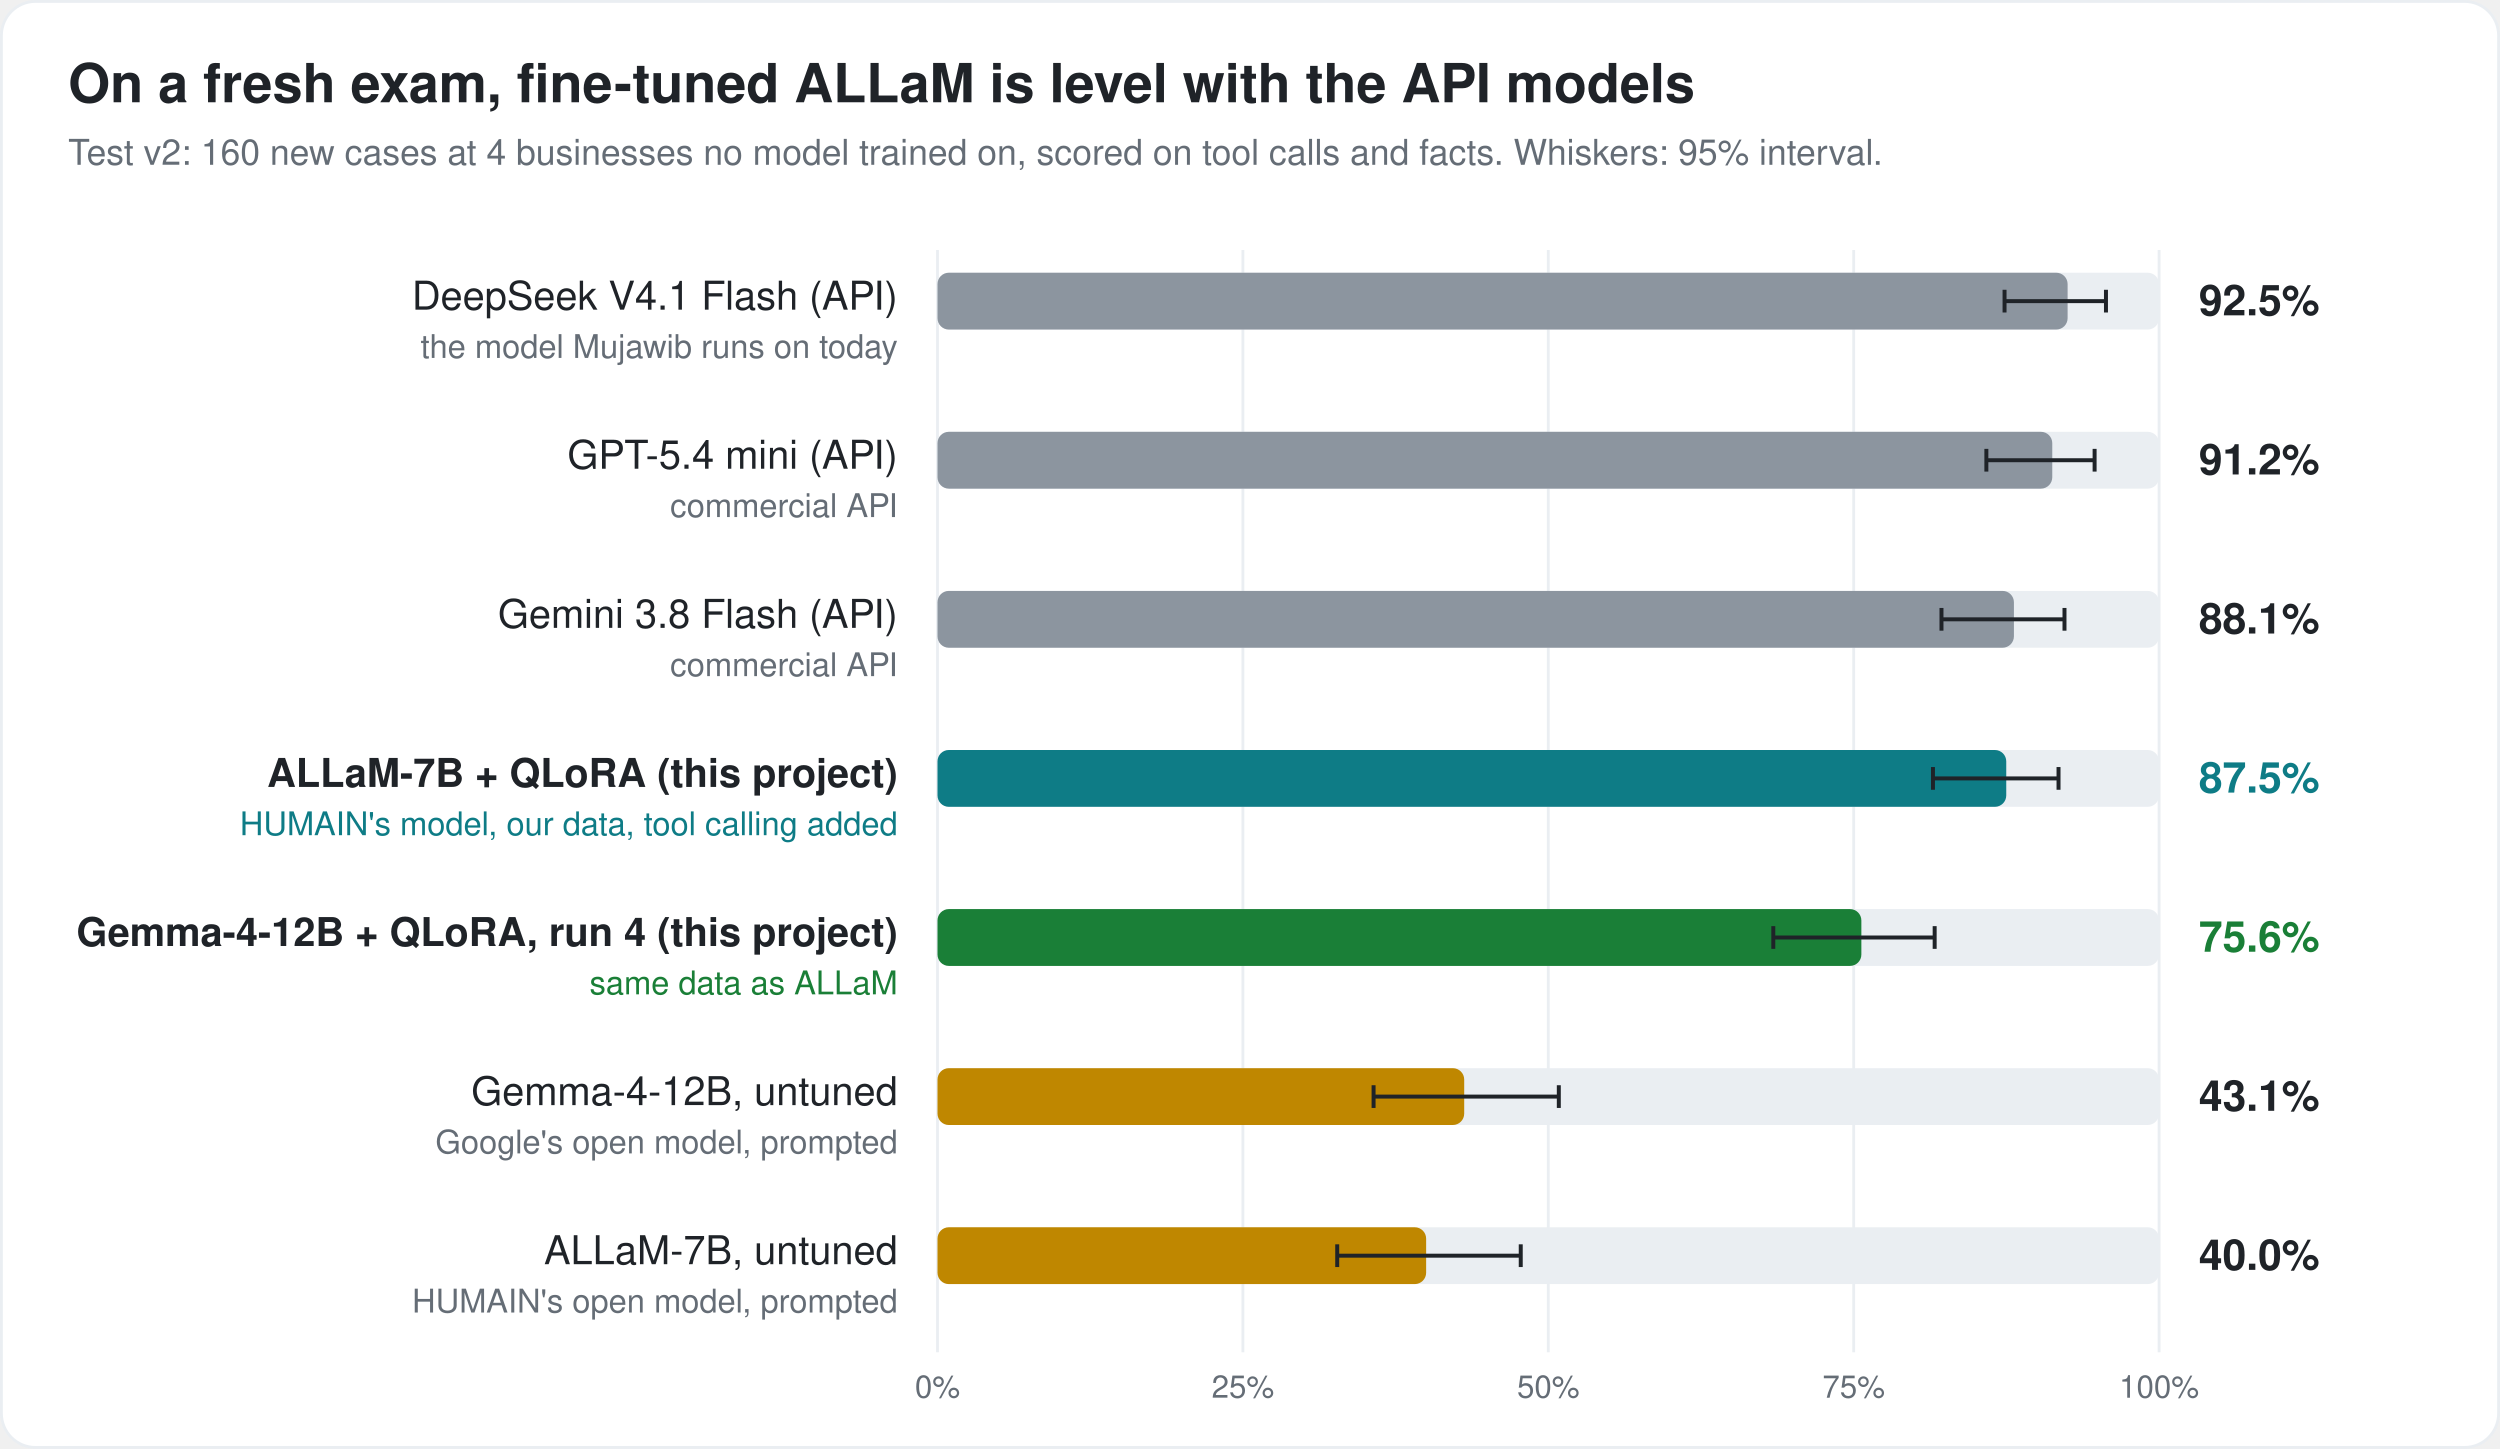
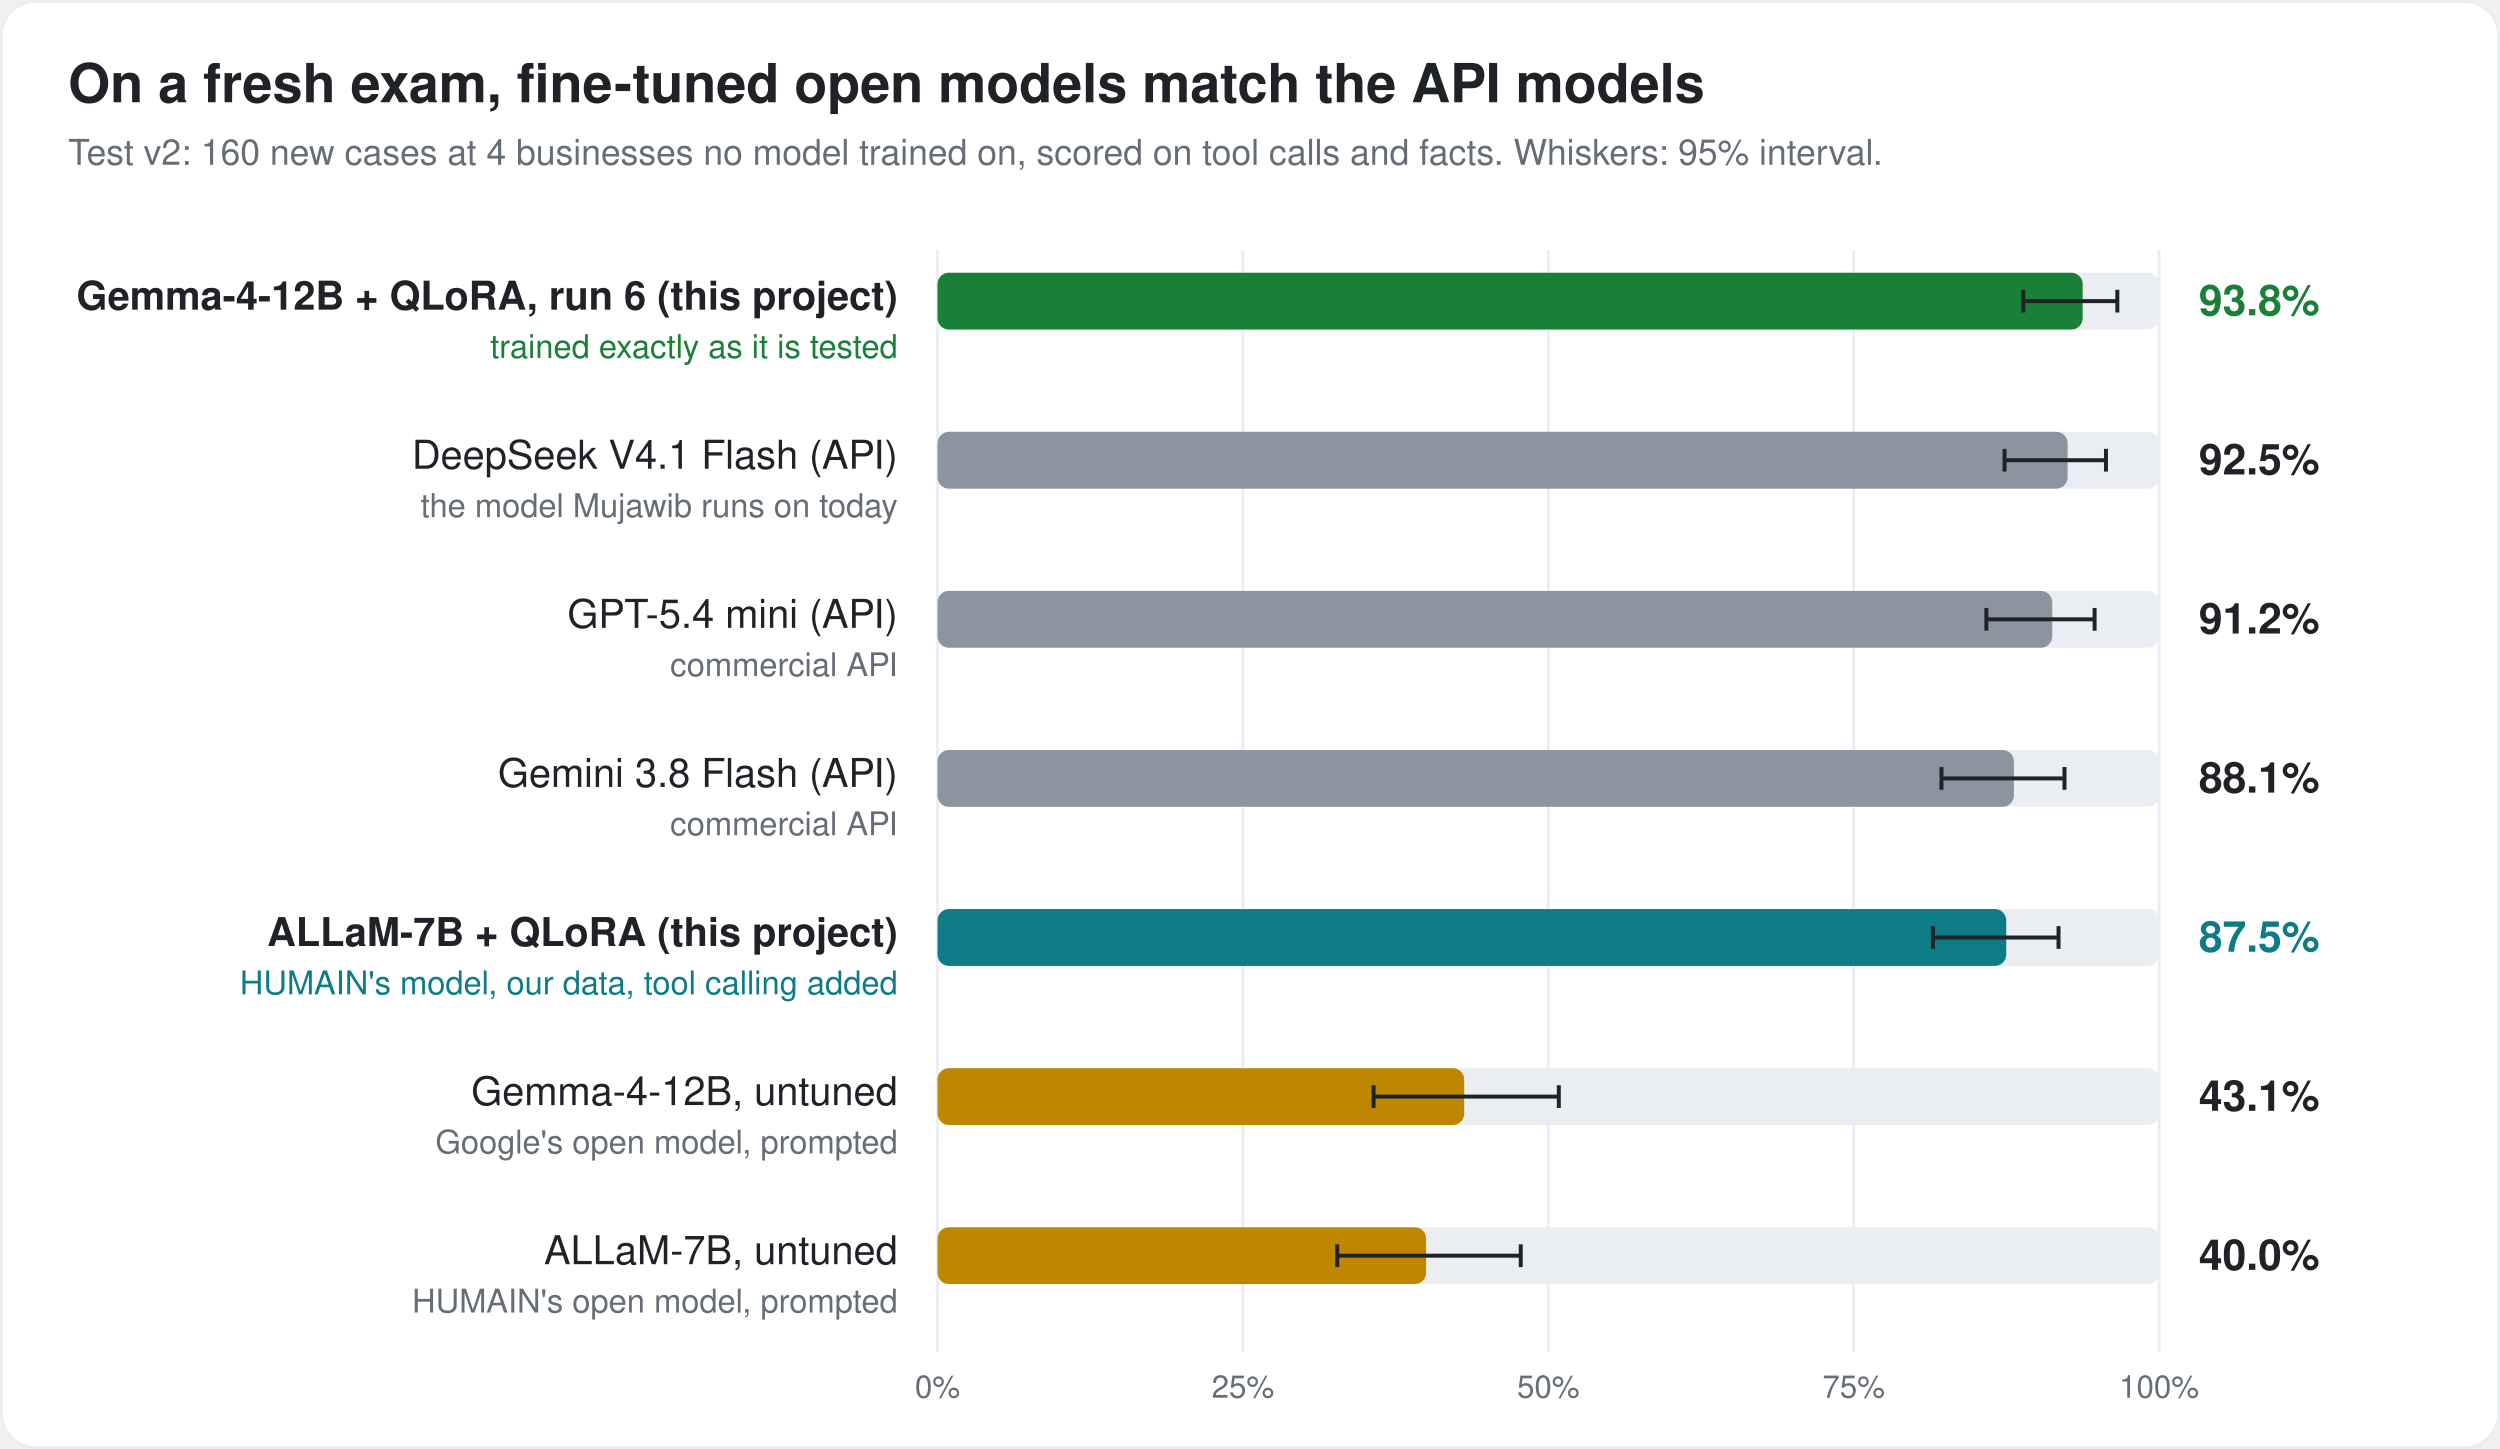
<svg xmlns="http://www.w3.org/2000/svg" width="880" height="510" viewBox="0 0 880 510" role="img">
  <style>text{font-family:system-ui, -apple-system, 'Segoe UI', Helvetica, Arial, sans-serif}.f-bg{fill:#ffffff}.s-bg{stroke:#ffffff}.f-ink{fill:#1f2328}.s-ink{stroke:#1f2328}.f-muted{fill:#656d76}.s-muted{stroke:#656d76}.f-grid{fill:#eaeef2}.s-grid{stroke:#eaeef2}.f-axis{fill:#afb8c1}.s-axis{stroke:#afb8c1}.f-white{fill:#ffffff}.s-white{stroke:#ffffff}.f-onours{fill:#ffffff}.s-onours{stroke:#ffffff}.f-ours{fill:#1a7f37}.s-ours{stroke:#1a7f37}.f-api{fill:#8c959f}.s-api{stroke:#8c959f}.f-open{fill:#bf8700}.s-open{stroke:#bf8700}.f-allam{fill:#0e7c86}.s-allam{stroke:#0e7c86}.f-r1{fill:#b4e2bf}.s-r1{stroke:#b4e2bf}.f-r2{fill:#7cc690}.s-r2{stroke:#7cc690}.f-r3{fill:#3fa45c}.s-r3{stroke:#3fa45c}.f-h5{fill:#1a7f37}.s-h5{stroke:#1a7f37}.f-h4{fill:#9bd5a9}.s-h4{stroke:#9bd5a9}.f-h3{fill:#f2d27a}.s-h3{stroke:#f2d27a}.f-h2{fill:#f3ac7a}.s-h2{stroke:#f3ac7a}.f-h1{fill:#f2a6a0}.s-h1{stroke:#f2a6a0}.f-h0{fill:#cf222e}.s-h0{stroke:#cf222e}.f-numbers{fill:#cf222e}.s-numbers{stroke:#cf222e}.f-times{fill:#bc4c00}.s-times{stroke:#bc4c00}.f-dates{fill:#8250df}.s-dates{stroke:#8250df}.f-actions{fill:#0969da}.s-actions{stroke:#0969da}@media (prefers-color-scheme:dark){.f-bg{fill:#0d1117}.s-bg{stroke:#0d1117}.f-ink{fill:#e6edf3}.s-ink{stroke:#e6edf3}.f-muted{fill:#8d96a0}.s-muted{stroke:#8d96a0}.f-grid{fill:#21262d}.s-grid{stroke:#21262d}.f-axis{fill:#484f58}.s-axis{stroke:#484f58}.f-white{fill:#ffffff}.s-white{stroke:#ffffff}.f-onours{fill:#0d1117}.s-onours{stroke:#0d1117}.f-ours{fill:#3fb950}.s-ours{stroke:#3fb950}.f-api{fill:#6e7681}.s-api{stroke:#6e7681}.f-open{fill:#d29922}.s-open{stroke:#d29922}.f-allam{fill:#2bb3c0}.s-allam{stroke:#2bb3c0}.f-r1{fill:#24532f}.s-r1{stroke:#24532f}.f-r2{fill:#276e38}.s-r2{stroke:#276e38}.f-r3{fill:#2a8a40}.s-r3{stroke:#2a8a40}.f-h5{fill:#238636}.s-h5{stroke:#238636}.f-h4{fill:#1f5f30}.s-h4{stroke:#1f5f30}.f-h3{fill:#6b5110}.s-h3{stroke:#6b5110}.f-h2{fill:#7c3b12}.s-h2{stroke:#7c3b12}.f-h1{fill:#6e211d}.s-h1{stroke:#6e211d}.f-h0{fill:#b62324}.s-h0{stroke:#b62324}.f-numbers{fill:#f85149}.s-numbers{stroke:#f85149}.f-times{fill:#db6d28}.s-times{stroke:#db6d28}.f-dates{fill:#a371f7}.s-dates{stroke:#a371f7}.f-actions{fill:#4493f8}.s-actions{stroke:#4493f8}}</style>
  <rect x="0.5" y="0.5" width="879" height="509" rx="12" class="f-bg s-grid" />
-   <text x="24.0" y="36.0" font-size="19" text-anchor="start" class="f-ink" font-weight="bold">On a fresh exam, fine-tuned ALLaM is level with the API models</text>
+   <text x="24.0" y="36.0" font-size="19" text-anchor="start" class="f-ink" font-weight="bold">On a fresh exam, fine-tuned open models match the API models</text>
  <text x="24.0" y="58.0" font-size="12.5" text-anchor="start" class="f-muted" font-weight="normal">Test v2: 160 new cases at 4 businesses no model trained on, scored on tool calls and facts. Whiskers: 95% interval.</text>
  <line x1="330.0" y1="88.0" x2="330.0" y2="476.0" class="s-grid" stroke-width="1.0" />
  <text x="330.0" y="492.0" font-size="11" text-anchor="middle" class="f-muted" font-weight="normal">0%</text>
  <line x1="437.5" y1="88.0" x2="437.5" y2="476.0" class="s-grid" stroke-width="1.0" />
  <text x="437.5" y="492.0" font-size="11" text-anchor="middle" class="f-muted" font-weight="normal">25%</text>
  <line x1="545.0" y1="88.0" x2="545.0" y2="476.0" class="s-grid" stroke-width="1.0" />
  <text x="545.0" y="492.0" font-size="11" text-anchor="middle" class="f-muted" font-weight="normal">50%</text>
  <line x1="652.5" y1="88.0" x2="652.5" y2="476.0" class="s-grid" stroke-width="1.0" />
  <text x="652.5" y="492.0" font-size="11" text-anchor="middle" class="f-muted" font-weight="normal">75%</text>
  <line x1="760.0" y1="88.0" x2="760.0" y2="476.0" class="s-grid" stroke-width="1.0" />
  <text x="760.0" y="492.0" font-size="11" text-anchor="middle" class="f-muted" font-weight="normal">100%</text>
-   <text x="316.0" y="109.0" font-size="14" text-anchor="end" class="f-ink" font-weight="normal">DeepSeek V4.1 Flash (API)</text>
-   <text x="316.0" y="126.0" font-size="11.5" text-anchor="end" class="f-muted" font-weight="normal">the model Mujawib runs on today</text>
+   <text x="316.0" y="109.0" font-size="14" text-anchor="end" class="f-ink" font-weight="bold">Gemma-4-12B + QLoRA, run 6 (this project)</text>
+   <text x="316.0" y="126.0" font-size="11.5" text-anchor="end" class="f-ours" font-weight="normal">trained exactly as it is tested</text>
  <rect x="330.0" y="96.0" width="430.0" height="20.0" rx="4" class="f-grid" />
-   <rect x="330.0" y="96.0" width="397.8" height="20.0" rx="4" class="f-api" />
-   <line x1="705.6" y1="106.0" x2="741.3" y2="106.0" class="s-ink" stroke-width="1.4" />
-   <line x1="705.6" y1="102.0" x2="705.6" y2="110.0" class="s-ink" stroke-width="1.4" />
-   <line x1="741.3" y1="102.0" x2="741.3" y2="110.0" class="s-ink" stroke-width="1.4" />
-   <text x="774.0" y="111.0" font-size="15" text-anchor="start" class="f-ink" font-weight="bold">92.5%</text>
-   <text x="316.0" y="165.0" font-size="14" text-anchor="end" class="f-ink" font-weight="normal">GPT-5.4 mini (API)</text>
-   <text x="316.0" y="182.0" font-size="11.5" text-anchor="end" class="f-muted" font-weight="normal">commercial API</text>
+   <rect x="330.0" y="96.0" width="403.1" height="20.0" rx="4" class="f-ours" />
+   <line x1="712.2" y1="106.0" x2="745.3" y2="106.0" class="s-ink" stroke-width="1.4" />
+   <line x1="712.2" y1="102.0" x2="712.2" y2="110.0" class="s-ink" stroke-width="1.4" />
+   <line x1="745.3" y1="102.0" x2="745.3" y2="110.0" class="s-ink" stroke-width="1.4" />
+   <text x="774.0" y="111.0" font-size="15" text-anchor="start" class="f-ours" font-weight="bold">93.8%</text>
+   <text x="316.0" y="165.0" font-size="14" text-anchor="end" class="f-ink" font-weight="normal">DeepSeek V4.1 Flash (API)</text>
+   <text x="316.0" y="182.0" font-size="11.5" text-anchor="end" class="f-muted" font-weight="normal">the model Mujawib runs on today</text>
  <rect x="330.0" y="152.0" width="430.0" height="20.0" rx="4" class="f-grid" />
-   <rect x="330.0" y="152.0" width="392.4" height="20.0" rx="4" class="f-api" />
-   <line x1="699.2" y1="162.0" x2="737.3" y2="162.0" class="s-ink" stroke-width="1.4" />
-   <line x1="699.2" y1="158.0" x2="699.2" y2="166.0" class="s-ink" stroke-width="1.4" />
-   <line x1="737.3" y1="158.0" x2="737.3" y2="166.0" class="s-ink" stroke-width="1.4" />
-   <text x="774.0" y="167.0" font-size="15" text-anchor="start" class="f-ink" font-weight="bold">91.2%</text>
-   <text x="316.0" y="221.0" font-size="14" text-anchor="end" class="f-ink" font-weight="normal">Gemini 3.8 Flash (API)</text>
+   <rect x="330.0" y="152.0" width="397.8" height="20.0" rx="4" class="f-api" />
+   <line x1="705.6" y1="162.0" x2="741.3" y2="162.0" class="s-ink" stroke-width="1.4" />
+   <line x1="705.6" y1="158.0" x2="705.6" y2="166.0" class="s-ink" stroke-width="1.4" />
+   <line x1="741.3" y1="158.0" x2="741.3" y2="166.0" class="s-ink" stroke-width="1.4" />
+   <text x="774.0" y="167.0" font-size="15" text-anchor="start" class="f-ink" font-weight="bold">92.5%</text>
+   <text x="316.0" y="221.0" font-size="14" text-anchor="end" class="f-ink" font-weight="normal">GPT-5.4 mini (API)</text>
  <text x="316.0" y="238.0" font-size="11.5" text-anchor="end" class="f-muted" font-weight="normal">commercial API</text>
  <rect x="330.0" y="208.0" width="430.0" height="20.0" rx="4" class="f-grid" />
-   <rect x="330.0" y="208.0" width="378.9" height="20.0" rx="4" class="f-api" />
-   <line x1="683.4" y1="218.0" x2="726.7" y2="218.0" class="s-ink" stroke-width="1.4" />
-   <line x1="683.4" y1="214.0" x2="683.4" y2="222.0" class="s-ink" stroke-width="1.4" />
-   <line x1="726.7" y1="214.0" x2="726.7" y2="222.0" class="s-ink" stroke-width="1.4" />
-   <text x="774.0" y="223.0" font-size="15" text-anchor="start" class="f-ink" font-weight="bold">88.1%</text>
-   <text x="316.0" y="277.0" font-size="14" text-anchor="end" class="f-ink" font-weight="bold">ALLaM-7B + QLoRA (this project)</text>
-   <text x="316.0" y="294.0" font-size="11.5" text-anchor="end" class="f-allam" font-weight="normal">HUMAIN's model, our data, tool calling added</text>
+   <rect x="330.0" y="208.0" width="392.4" height="20.0" rx="4" class="f-api" />
+   <line x1="699.2" y1="218.0" x2="737.3" y2="218.0" class="s-ink" stroke-width="1.4" />
+   <line x1="699.2" y1="214.0" x2="699.2" y2="222.0" class="s-ink" stroke-width="1.4" />
+   <line x1="737.3" y1="214.0" x2="737.3" y2="222.0" class="s-ink" stroke-width="1.4" />
+   <text x="774.0" y="223.0" font-size="15" text-anchor="start" class="f-ink" font-weight="bold">91.2%</text>
+   <text x="316.0" y="277.0" font-size="14" text-anchor="end" class="f-ink" font-weight="normal">Gemini 3.8 Flash (API)</text>
+   <text x="316.0" y="294.0" font-size="11.5" text-anchor="end" class="f-muted" font-weight="normal">commercial API</text>
  <rect x="330.0" y="264.0" width="430.0" height="20.0" rx="4" class="f-grid" />
-   <rect x="330.0" y="264.0" width="376.2" height="20.0" rx="4" class="f-allam" />
-   <line x1="680.4" y1="274.0" x2="724.6" y2="274.0" class="s-ink" stroke-width="1.4" />
-   <line x1="680.4" y1="270.0" x2="680.4" y2="278.0" class="s-ink" stroke-width="1.4" />
-   <line x1="724.6" y1="270.0" x2="724.6" y2="278.0" class="s-ink" stroke-width="1.4" />
-   <text x="774.0" y="279.0" font-size="15" text-anchor="start" class="f-allam" font-weight="bold">87.5%</text>
-   <text x="316.0" y="333.0" font-size="14" text-anchor="end" class="f-ink" font-weight="bold">Gemma-4-12B + QLoRA, run 4 (this project)</text>
-   <text x="316.0" y="350.0" font-size="11.5" text-anchor="end" class="f-ours" font-weight="normal">same data as ALLaM</text>
+   <rect x="330.0" y="264.0" width="378.9" height="20.0" rx="4" class="f-api" />
+   <line x1="683.4" y1="274.0" x2="726.7" y2="274.0" class="s-ink" stroke-width="1.4" />
+   <line x1="683.4" y1="270.0" x2="683.4" y2="278.0" class="s-ink" stroke-width="1.4" />
+   <line x1="726.7" y1="270.0" x2="726.7" y2="278.0" class="s-ink" stroke-width="1.4" />
+   <text x="774.0" y="279.0" font-size="15" text-anchor="start" class="f-ink" font-weight="bold">88.1%</text>
+   <text x="316.0" y="333.0" font-size="14" text-anchor="end" class="f-ink" font-weight="bold">ALLaM-7B + QLoRA (this project)</text>
+   <text x="316.0" y="350.0" font-size="11.5" text-anchor="end" class="f-allam" font-weight="normal">HUMAIN's model, our data, tool calling added</text>
  <rect x="330.0" y="320.0" width="430.0" height="20.0" rx="4" class="f-grid" />
-   <rect x="330.0" y="320.0" width="325.2" height="20.0" rx="4" class="f-ours" />
-   <line x1="624.2" y1="330.0" x2="681.0" y2="330.0" class="s-ink" stroke-width="1.4" />
-   <line x1="624.2" y1="326.0" x2="624.2" y2="334.0" class="s-ink" stroke-width="1.4" />
-   <line x1="681.0" y1="326.0" x2="681.0" y2="334.0" class="s-ink" stroke-width="1.4" />
-   <text x="774.0" y="335.0" font-size="15" text-anchor="start" class="f-ours" font-weight="bold">75.6%</text>
+   <rect x="330.0" y="320.0" width="376.2" height="20.0" rx="4" class="f-allam" />
+   <line x1="680.4" y1="330.0" x2="724.6" y2="330.0" class="s-ink" stroke-width="1.4" />
+   <line x1="680.4" y1="326.0" x2="680.4" y2="334.0" class="s-ink" stroke-width="1.4" />
+   <line x1="724.6" y1="326.0" x2="724.6" y2="334.0" class="s-ink" stroke-width="1.4" />
+   <text x="774.0" y="335.0" font-size="15" text-anchor="start" class="f-allam" font-weight="bold">87.5%</text>
  <text x="316.0" y="389.0" font-size="14" text-anchor="end" class="f-ink" font-weight="normal">Gemma-4-12B, untuned</text>
  <text x="316.0" y="406.0" font-size="11.5" text-anchor="end" class="f-muted" font-weight="normal">Google's open model, prompted</text>
  <rect x="330.0" y="376.0" width="430.0" height="20.0" rx="4" class="f-grid" />
  <rect x="330.0" y="376.0" width="185.4" height="20.0" rx="4" class="f-open" />
  <line x1="483.5" y1="386.0" x2="548.7" y2="386.0" class="s-ink" stroke-width="1.4" />
  <line x1="483.5" y1="382.0" x2="483.5" y2="390.0" class="s-ink" stroke-width="1.4" />
  <line x1="548.7" y1="382.0" x2="548.7" y2="390.0" class="s-ink" stroke-width="1.4" />
  <text x="774.0" y="391.0" font-size="15" text-anchor="start" class="f-ink" font-weight="bold">43.1%</text>
  <text x="316.0" y="445.0" font-size="14" text-anchor="end" class="f-ink" font-weight="normal">ALLaM-7B, untuned</text>
  <text x="316.0" y="462.0" font-size="11.5" text-anchor="end" class="f-muted" font-weight="normal">HUMAIN's open model, prompted</text>
  <rect x="330.0" y="432.0" width="430.0" height="20.0" rx="4" class="f-grid" />
  <rect x="330.0" y="432.0" width="172.0" height="20.0" rx="4" class="f-open" />
  <line x1="470.7" y1="442.0" x2="535.3" y2="442.0" class="s-ink" stroke-width="1.4" />
  <line x1="470.7" y1="438.0" x2="470.7" y2="446.0" class="s-ink" stroke-width="1.4" />
  <line x1="535.3" y1="438.0" x2="535.3" y2="446.0" class="s-ink" stroke-width="1.4" />
  <text x="774.0" y="447.0" font-size="15" text-anchor="start" class="f-ink" font-weight="bold">40.0%</text>
</svg>
